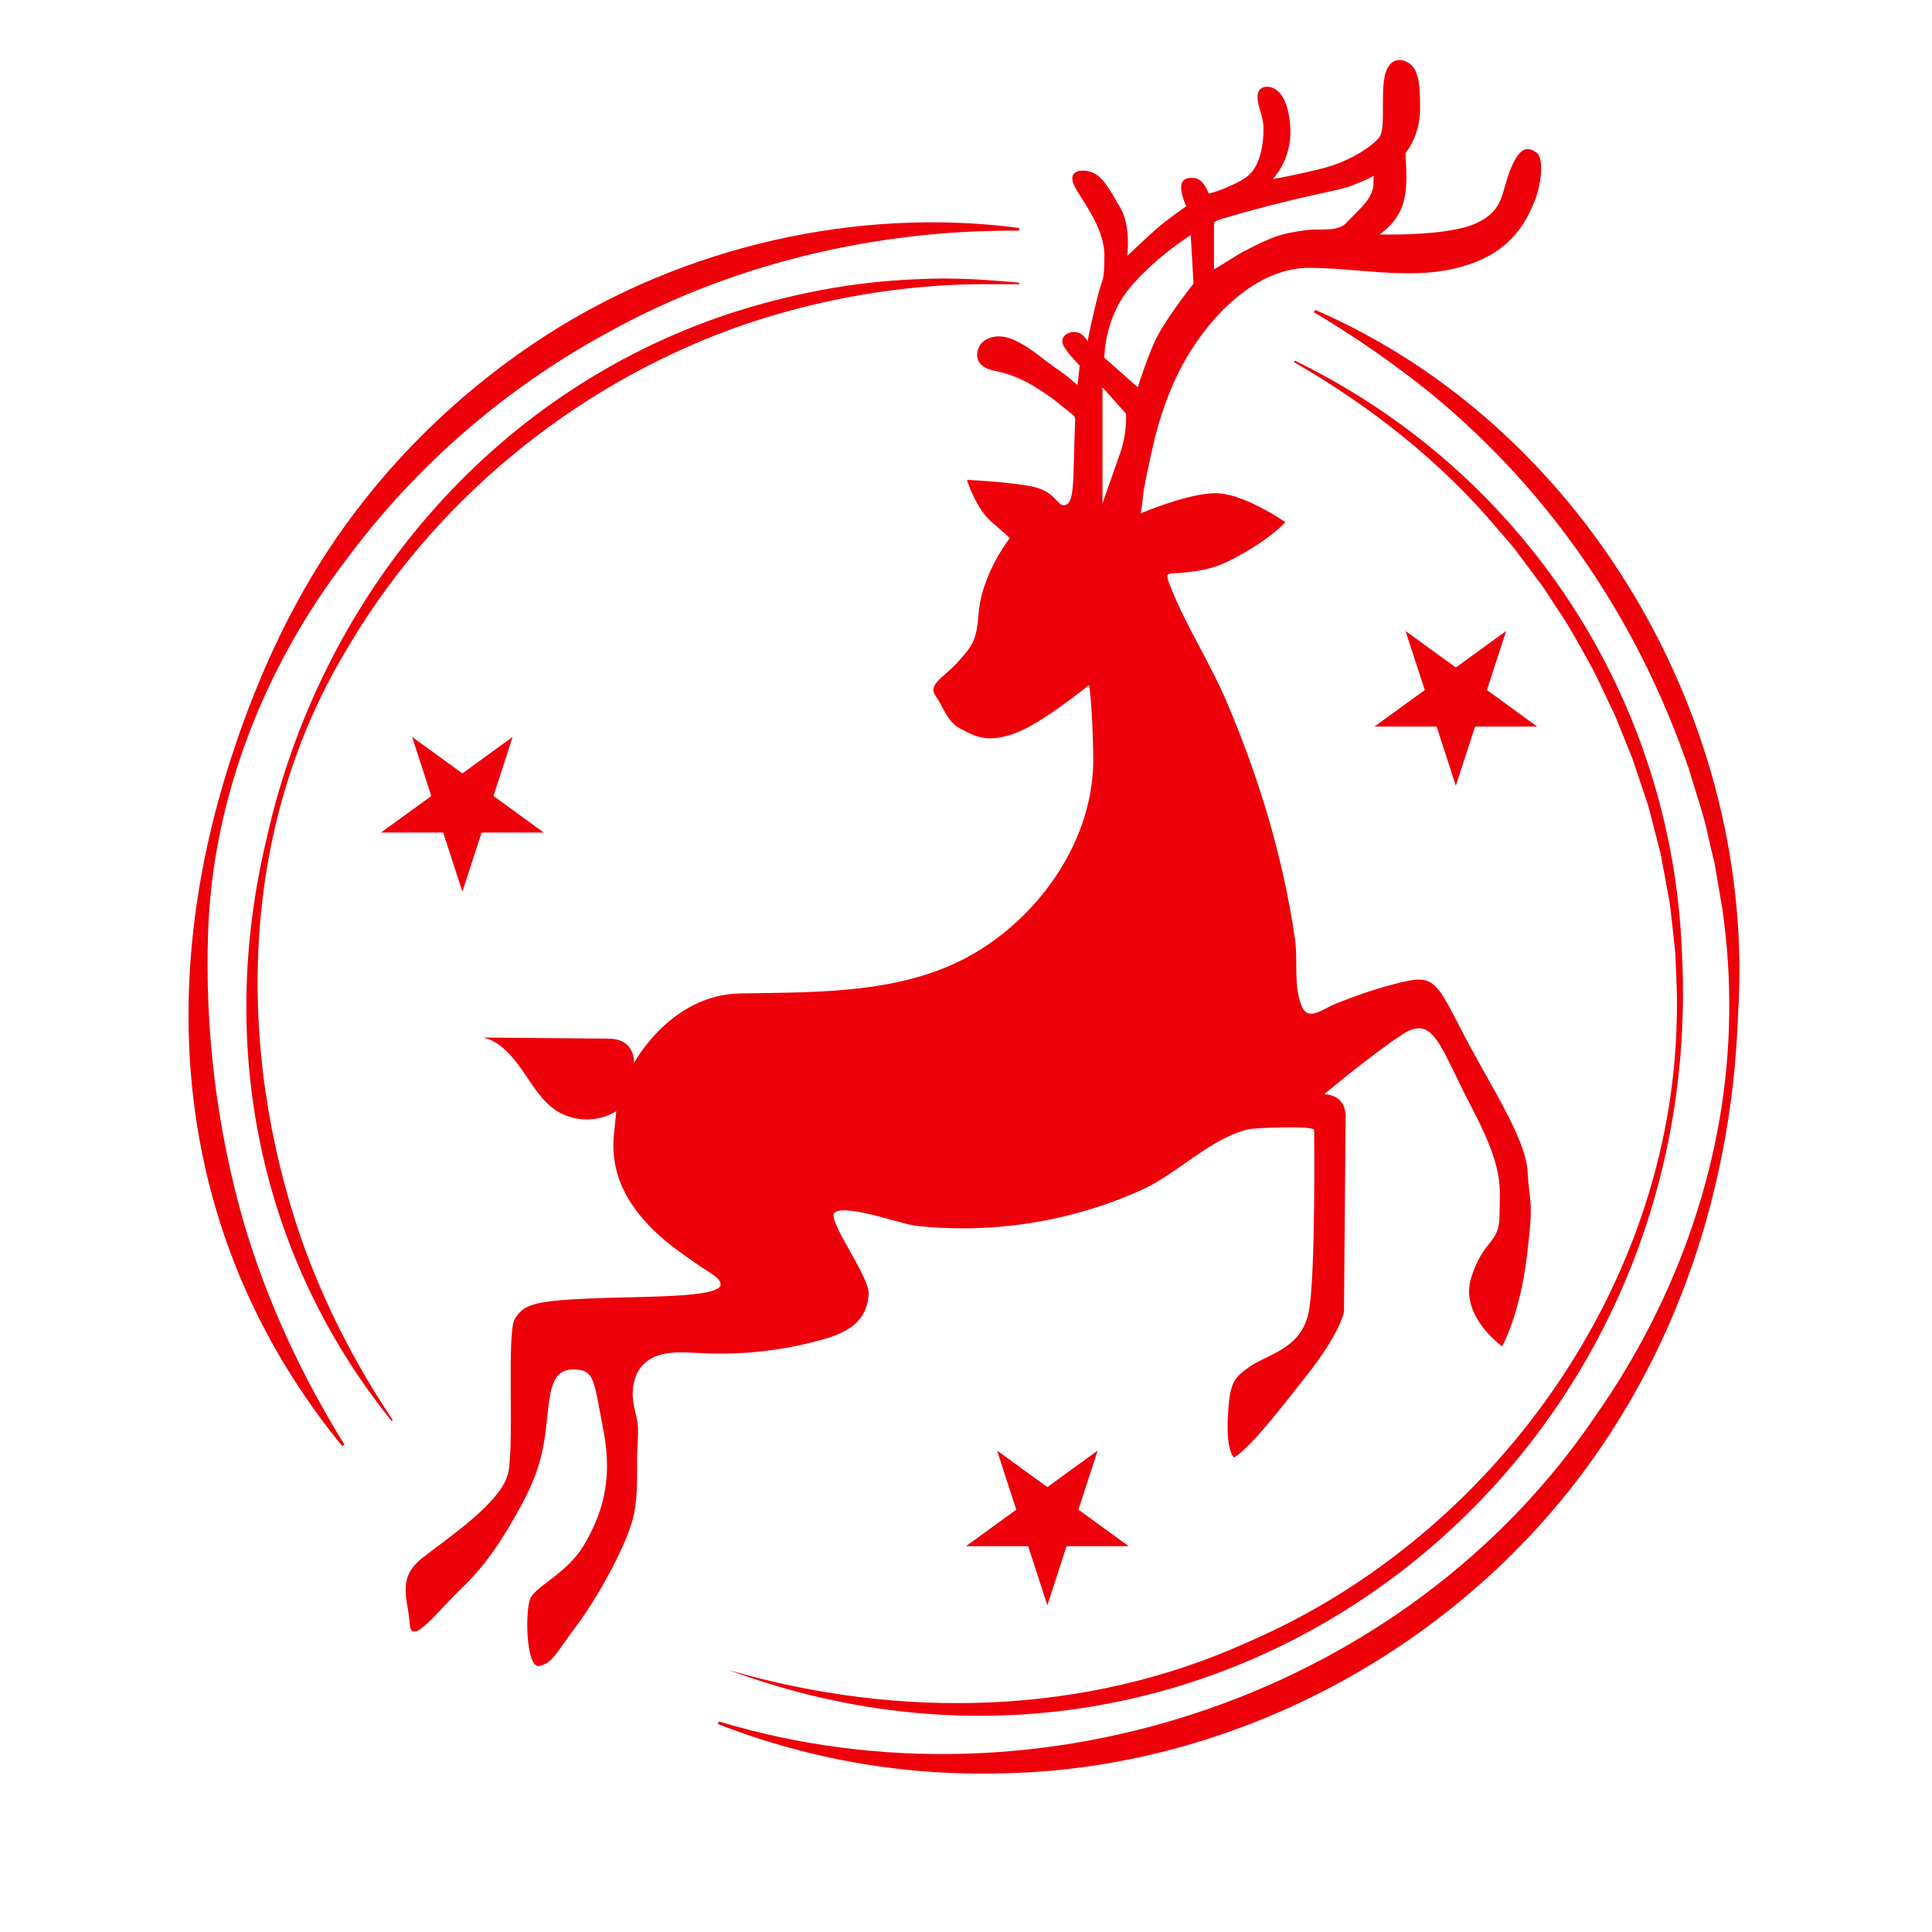
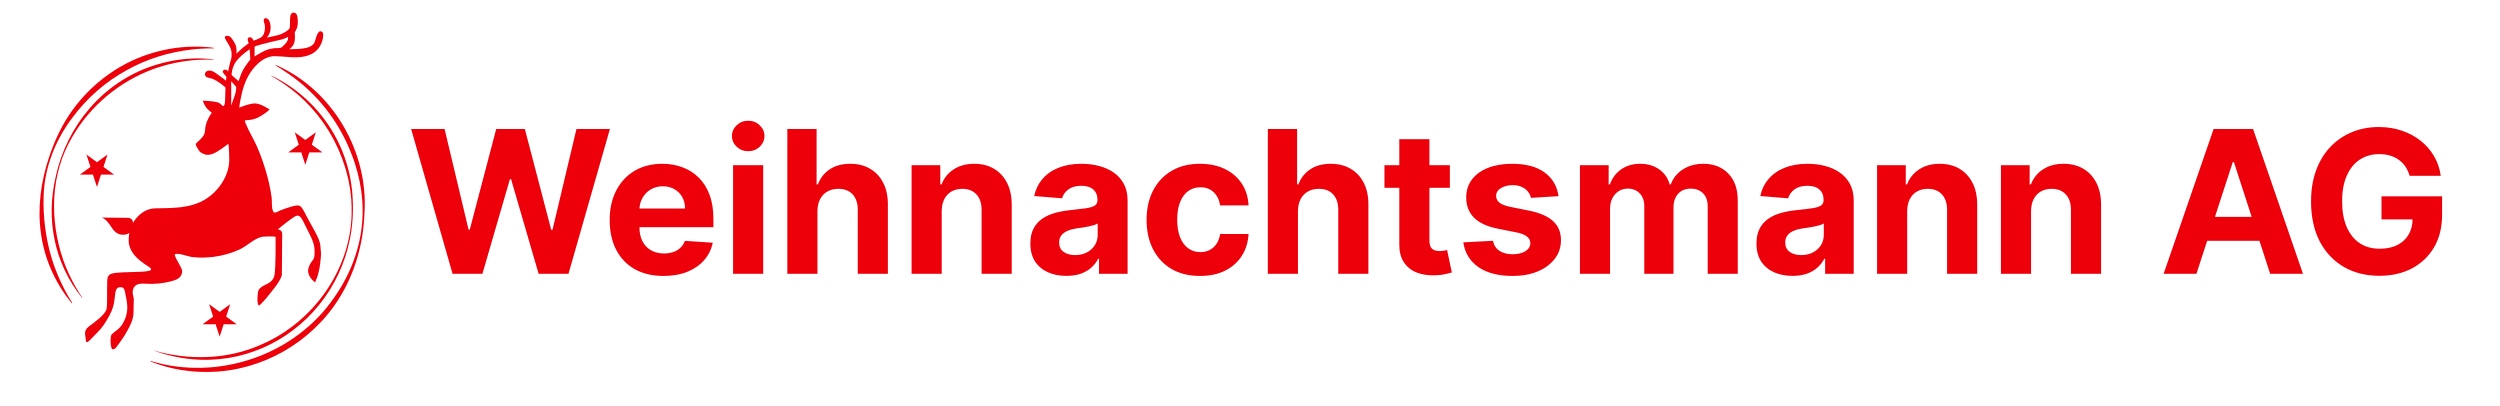
- <svg xmlns="http://www.w3.org/2000/svg" id="Ebene_2" viewBox="0 0 356.44 356.44">
-   <defs>
-     <style>
-       .cls-1 {
-         fill: #ed000a;
-       }
-     </style>
-   </defs>
-   <polygon class="cls-1" points="268.59 123.15 277.87 116.41 274.33 127.31 283.6 134.05 272.14 134.05 268.59 144.96 265.05 134.05 253.58 134.05 262.86 127.31 259.31 116.41 268.59 123.15" />
-   <polygon class="cls-1" points="193.23 274.36 202.51 267.62 198.96 278.52 208.24 285.26 196.77 285.26 193.23 296.17 189.69 285.26 178.22 285.26 187.5 278.52 183.95 267.62 193.23 274.36" />
-   <polygon class="cls-1" points="85.31 142.69 94.58 135.95 91.04 146.86 100.32 153.6 88.85 153.6 85.31 164.5 81.76 153.6 70.29 153.6 79.57 146.86 76.03 135.95 85.31 142.69" />
-   <path class="cls-1" d="M242.66,57.18c49.69,21.54,81.5,76.1,77.99,130.04-.9,26.73-8.38,53.41-22.82,76.05-24.12,38.21-67.73,63.06-112.93,63.9-13.41.37-26.9-1.24-39.81-4.88-4.29-1.19-8.52-2.59-12.65-4.23l.16-.47c59.27,17.91,127.15-5.05,161.88-56.55,15.08-21.53,24.26-47.45,24.54-73.86.12-6.56-.36-13.23-1.29-19.72-.21-1.05-1.2-7.15-1.39-8.11-.25-1.13-.88-3.66-1.14-4.8-.71-3.8-2.52-8.86-3.59-12.61-9.33-27.24-25.24-50.89-47.52-69.27-6.82-5.52-14.07-10.53-21.68-15.06,0,0,.23-.45.23-.45h0Z" />
-   <path class="cls-1" d="M63.13,266.79c-30.76-37.67-35.1-84.07-19.7-129.32,4.83-14.37,11.42-28.3,20.32-40.6,9.92-13.77,22.55-25.68,36.81-34.89,25.67-16.57,57.51-23.84,87.47-19.93,0,0-.03.5-.03.5-6.67-.03-13.33.31-19.94,1.08-19.63,2.32-38.88,8.23-56.15,17.85-18.76,10.21-35.28,24.56-47.99,41.73-15.12,19.74-24.71,43.95-25.53,68.91-.61,18.08,1.64,36.39,6.68,53.77,4.24,14.28,10.55,27.83,18.47,40.62,0,0-.41.29-.41.29h0Z" />
-   <path class="cls-1" d="M238.84,66.52c42.16,20.46,69.58,62.17,71.46,109.05,5.03,95.24-85.2,166.03-175.81,132.56,31.26,9.07,65.58,8.54,95.9-5.25,45.02-19.45,78.03-65.46,78.96-114.93.15-4.1-.12-8.21-.28-12.3-.25-2.15-.76-7.09-1.03-9.16-.35-1.93-1.31-7.06-1.68-9.05-.54-2.03-1.76-6.93-2.31-8.9-.62-1.9-2.28-6.76-2.92-8.71-.8-1.87-2.65-6.67-3.47-8.5-1.32-2.63-2.64-5.66-4-8.25-1.73-3.06-4.19-7.68-6.2-10.54-.96-1.37-2.35-3.76-3.4-5.08,0,0-3.66-4.9-3.66-4.9l-.91-1.23c-.9-1.12-2.12-2.45-2.98-3.49-10.5-12.55-23.54-22.82-37.79-31.04,0,0,.14-.27.14-.27h0Z" />
-   <path class="cls-1" d="M72.22,262.14c-24.54-30.54-32.13-69.27-23.09-107.16,9.93-44.78,41.29-82.41,85.22-97.05,11.23-3.67,23.01-5.99,34.84-6.41,6.3-.37,12.6.06,18.84.63,0,0-.02.3-.02.3-4.39-.04-9.68-.08-14.06.21-13.16.81-26.26,3.48-38.67,7.94-29.89,10.88-55.75,32.28-71.7,59.86-19.4,32.61-20.15,72.93-7.95,108.23,4.15,11.71,9.82,22.88,16.82,33.27l-.24.18h0Z" />
-   <path class="cls-1" d="M193.1,72.65c-2.54-1.96-5.51-3.35-8.64-4.02-.05-.01-.11-.02-.16-.03,1.58.43,3.83,1.05,6.41,2.63,1.26.77,2.33,1.48,3.22,2.11-.27-.24-.55-.47-.83-.69Z" />
-   <path class="cls-1" d="M212.62,82.69c1.24-5.54,3.1-10.98,5.87-15.96,4.58-8.18,13.14-17.41,23.25-17.32,8.44.07,17.9,2.08,26.21.23s12.83-6.07,15.37-13.05c1.06-2.91,1.59-7.57.07-8.51-1.2-.74-2.73-1.58-4.62,2.92-1.89,4.51-1.11,7.7-6.39,10.18-5.29,2.47-17.96,2.07-17.96,2.07.24,0,.51-.31.68-.45,1.4-1.08,2.57-2.45,3.32-4.06.71-1.55.96-3.32,1.03-5.01.08-1.83-.07-3.66-.15-5.49,0,0,2.65-2.97,2.7-8.15.04-5.19-.49-7.33-1.97-8.38-1.47-1.05-3.77-1.14-4.54,2.26-.77,3.4.14,9.56-.91,11.19-1.05,1.62-5.38,4.55-10.36,5.84-4.98,1.29-9.5,2.06-9.51,2.06.24-.04.64-.69.77-.86.62-.8,1.13-1.68,1.53-2.61,1.06-2.45,1.3-5.24.86-7.85-.26-1.57-.7-3.45-1.82-4.64-1.54-1.64-3.85-1.41-4.02.44-.16,1.8.9,3.56,1.03,5.36.15,2.1-.13,4.56-.84,6.55-.6,1.7-1.75,3.1-3.37,3.93-3.94,2.04-5.87,2.32-5.87,2.32,0,0-.87-2.6-2.5-2.84-1.63-.23-2.82.35-2.54,2.21.28,1.85.94,2.97.94,2.97,0,0-3.44,2.36-5.53,4.19-2.09,1.84-5.38,4.98-5.38,4.98,0,0,.72-5.4-1.25-8.83s-3.29-5.81-5.21-6.57c-1.92-.76-4.52-.34-3.43,2.19,1.09,2.53,5.72,7.76,5.67,13.17-.05,5.42-.25,3.41-1.49,8.52-1.23,5.1-1.62,7.32-1.62,7.32,0,0-.65-1.49-2.06-1.72-1.4-.24-2.9.71-2.54,2.05.36,1.34,3.16,4.11,3.16,4.11l-.41,3.63c0-.07-.4-.37-.45-.41-.42-.38-.85-.75-1.29-1.11-.82-.67-1.71-1.25-2.57-1.86-1.81-1.28-3.47-2.72-5.36-3.89-1.19-.73-2.45-1.41-3.83-1.66s-2.91,0-3.95.93c-1.05.94-1.44,2.64-.65,3.8.77,1.14,2.26,1.42,3.61,1.71.05,0,.11.02.16.03,4.16.83,7.74,3.32,10.99,5.91.77.61,1.54,1.23,2.3,1.85.2.16.4.32.51.55.17.35.09.74.07,1.11-.02.39-.01.79-.03,1.18-.03.9-.06,1.79-.09,2.69-.06,1.77-.11,3.54-.15,5.31-.11,4.38-.57,5.93-1.76,5.99-1.19.07-1.61-2.24-5.01-3.23-3.4-.99-12.89-1.45-12.89-1.45,0,0,1.58,5.21,4.53,7.75,2.94,2.55,3.38,3,3.38,3,0,0-2.55,3.16-4.29,7.74-1.75,4.59-1.32,6.3-1.79,8.96-.46,2.66-1.44,3.92-3.83,6.49-2.4,2.57-5.3,3.88-3.76,5.97,1.53,2.09,1.96,4.69,4.76,6.12,2.81,1.44,4.87,2.49,9.78.76,4.91-1.74,13.71-8.92,13.72-8.93.56,2.65.85,12.15.79,14.59-.34,14.02-9.4,27.19-21.13,34.41-13.06,8.05-29.19,7.63-43.99,7.89-12.94.23-19.61,12.86-19.61,12.86,0,0,.4-4.48-4.7-4.52-5.1-.05-20.69-.18-20.69-.18l-2.44-.03c3.12.66,5.48,3.54,7.31,6.16,1.82,2.62,3.47,5.5,6.12,7.28,3.26,2.18,7.82,2.25,11.14.15-.14,1.46-.29,2.92-.44,4.38-.8,8.08,3.43,14.47,9.48,19.52,2.22,1.86,4.62,3.46,7,5.1.84.58,3.11,1.7,3.22,2.9.25,2.62-14.5,2.22-24.71,2.68-10.21.46-11.73,1.28-13.27,3.75-1.54,2.47-.07,23.03-1.22,28.4-1.15,5.37-11,11.9-15.86,15.72s-2.55,7.7-2.31,12.12c.23,4.41,5.12-2.3,9.57-6.54,4.45-4.24,7.67-9.17,10.89-15.08,3.23-5.9,4.23-9.89,4.83-15.68.6-5.78.91-9.64,4.91-9.61,4,.04,3.71,1.83,5.56,11.36,1.84,9.53-.56,15.86-3.64,21.07-3.08,5.22-8.89,7.51-9.88,9.85-.98,2.33-.8,12.95,1.69,12.42,2.48-.53,3.19-2.59,6.82-7.38,3.63-4.8,9.23-14.68,10.52-20.19.81-3.44.67-7.19.68-10.7.01-1.83.22-3.76.17-5.56-.06-2.04-.93-3.97-.98-6.03-.06-2.09.5-4.29,1.97-5.78,2.54-2.59,6.7-2.29,10.32-2.09,6.91.39,13.88-.27,20.6-1.93,5.02-1.25,10.36-2.79,10.64-9.04.14-3.2-7.85-13.79-6.28-14.95,2.18-1.63,12.23,2.13,15,2.44,6.17.68,12.43.62,18.59-.15,7.93-.99,15.72-3.16,23.01-6.45,6.66-3,12.73-9.56,19.77-11.21,1.12-.26,12.09-.73,12.1.15,0,.04.31,26.62-.99,33.5-1.3,6.89-7.79,7.94-10.84,10.11-3.06,2.18-3.75,2.87-4.09,9.35-.33,6.48,1.18,7.46,1.18,7.46,3.19-2.18,7.38-7.52,13.51-15.33,6.14-7.81,6.73-11.53,6.73-11.53,0,0,.27-31.72.31-35.99.04-4.28-3.96-4.18-3.96-4.18,0,0,8.61-7.23,14.44-11.04,5.83-3.81,6.88,2.27,12.85,13.63,5.96,11.36,5.11,14.39,5.06,19.77-.04,5.37-2.93,4.25-5.2,11.4-2.27,7.15,5.68,12.74,5.68,12.74,0,0,3.22-5.63,4.56-16.51,1.34-10.89.5-9.38.14-15.73-.36-6.34-7.31-16.47-12.32-26.31-5.02-9.84-5.29-10.12-12.9-8.11-3.45.91-6.82,2.12-10.13,3.44-2.49,1-5.06,3.27-6.25.62-1.67-3.71-.73-8.49-1.3-12.45-2.18-15.13-6.66-29.87-12.64-43.91-3.02-7.09-7.35-13.73-10.2-20.82-1.32-3.26-.91-2.68,1.94-2.93,3.08-.27,5.77-.72,8.6-2.13,7.45-3.7,10.51-7.2,10.51-7.2,0,0-7.24-5.04-12.34-5.33-5.09-.29-14.44,3.74-14.49,3.76.35-.15.6-3.79.67-4.18.49-2.63,1.05-5.29,1.64-7.91ZM223.97,41.2c0-.49,1.67-.88,2.03-.99,1.27-.37,2.54-.74,3.82-1.1,2.55-.71,5.12-1.37,7.7-2,2.32-.57,4.66-1.06,6.98-1.6,1.67-.39,3.45-.69,5.05-1.33.79-.3,1.57-.63,2.35-.98.56-.25,1.12-.52,1.67-.81-.28.14-.14,1.58-.18,1.89-.14.88-.47,1.69-.96,2.43-.57.86-1.3,1.61-2.03,2.35-.72.73-1.44,1.47-2.16,2.2-1.48,1.51-5.05.92-6.96,1.16-5.12.64-6.78,1.37-11.51,3.81-2.01,1.04-3.82,2.37-5.8,3.45v-8.48ZM206.66,83.61c-1.36,3.84-3.26,9.27-3.26,9.27v-21.43l4.34,4.88s.27,3.43-1.08,7.28ZM209.91,71.45l-6.16-5.44s-.08-7.18,4.67-12.88c4.75-5.69,11.26-9.76,11.26-9.76l.52,8.95s-4.4,5.52-6.6,9.56c-1.6,2.95-3.69,9.57-3.69,9.57Z" />
+ <svg xmlns="http://www.w3.org/2000/svg" width="1123" height="182" viewBox="0 0 1123 182" fill="none">
+   <path d="M137.143 62.881L141.882 59.44L140.074 65.005L144.808 68.447H138.956L137.143 74.017L135.336 68.447H129.479L134.218 65.005L132.405 59.44L137.143 62.881Z" fill="#ED000A" />
+   <path d="M98.664 140.09L103.403 136.648L101.59 142.214L106.328 145.655H100.472L98.664 151.226L96.857 145.655H91L95.738 142.214L93.926 136.648L98.664 140.09Z" fill="#ED000A" />
+   <path d="M43.56 72.858L48.293 69.417L46.485 74.987L51.224 78.429H45.367L43.56 83.995L41.747 78.429H35.89L40.629 74.987L38.821 69.417L43.56 72.858Z" fill="#ED000A" />
+   <path d="M123.903 29.196C149.275 40.195 165.518 68.053 163.725 95.596C163.266 109.244 159.447 122.867 152.073 134.427C139.758 153.937 117.49 166.626 94.411 167.055C87.564 167.244 80.676 166.421 74.084 164.563C71.893 163.955 69.733 163.24 67.624 162.403L67.706 162.163C97.97 171.308 132.63 159.584 150.363 133.288C158.063 122.295 162.75 109.06 162.893 95.575C162.954 92.225 162.709 88.82 162.235 85.506C162.127 84.97 161.622 81.855 161.525 81.365C161.397 80.788 161.075 79.496 160.943 78.914C160.58 76.974 159.656 74.39 159.11 72.475C154.346 58.566 146.222 46.491 134.846 37.106C131.363 34.287 127.661 31.729 123.776 29.416L123.893 29.186L123.903 29.196Z" fill="#ED000A" />
+   <path d="M32.234 136.224C16.528 116.99 14.312 93.298 22.175 70.193C24.642 62.855 28.007 55.743 32.551 49.462C37.616 42.431 44.065 36.35 51.346 31.647C64.454 23.187 80.711 19.474 96.009 21.471L95.994 21.726C92.588 21.711 89.187 21.884 85.812 22.278C75.789 23.462 65.96 26.48 57.142 31.392C47.563 36.605 39.127 43.932 32.638 52.7C24.917 62.779 20.021 75.141 19.602 87.885C19.291 97.117 20.439 106.466 23.013 115.341C25.178 122.632 28.4 129.551 32.444 136.081L32.234 136.229V136.224Z" fill="#ED000A" />
+   <path d="M121.953 33.965C143.48 44.412 157.481 65.71 158.441 89.647C161.009 138.277 114.937 174.423 68.671 157.333C84.633 161.964 102.157 161.693 117.638 154.652C140.626 144.721 157.481 121.228 157.956 95.968C158.032 93.875 157.895 91.776 157.813 89.688C157.685 88.59 157.425 86.068 157.287 85.011C157.108 84.025 156.618 81.406 156.429 80.39C156.153 79.353 155.53 76.851 155.25 75.845C154.933 74.875 154.085 72.394 153.759 71.398C153.35 70.443 152.406 67.992 151.987 67.058C151.313 65.715 150.639 64.168 149.944 62.845C149.061 61.283 147.805 58.924 146.779 57.464C146.288 56.764 145.579 55.544 145.043 54.87L143.174 52.368L142.709 51.74C142.25 51.168 141.627 50.489 141.188 49.958C135.826 43.55 129.168 38.306 121.892 34.108L121.963 33.971L121.953 33.965Z" fill="#ED000A" />
+   <path d="M36.876 133.85C24.346 118.256 20.47 98.48 25.086 79.133C30.156 56.269 46.169 37.055 68.6 29.579C74.334 27.705 80.349 26.521 86.389 26.306C89.606 26.117 92.823 26.337 96.009 26.628L95.999 26.781C93.757 26.761 91.056 26.74 88.82 26.889C82.1 27.302 75.411 28.665 69.075 30.943C53.813 36.498 40.608 47.425 32.464 61.508C22.559 78.158 22.176 98.746 28.405 116.77C30.524 122.749 33.419 128.453 36.993 133.758L36.871 133.85H36.876Z" fill="#ED000A" />
+   <path d="M98.598 37.096C97.301 36.095 95.784 35.385 94.186 35.043C94.161 35.038 94.13 35.033 94.105 35.028C94.911 35.247 96.06 35.564 97.377 36.37C98.021 36.764 98.567 37.126 99.022 37.448C98.884 37.325 98.741 37.208 98.598 37.096Z" fill="#ED000A" />
+   <path d="M108.565 42.222C109.198 39.393 110.148 36.615 111.562 34.073C113.9 29.896 118.271 25.183 123.433 25.229C127.743 25.265 132.573 26.291 136.816 25.346C141.06 24.402 143.368 22.247 144.664 18.683C145.206 17.197 145.476 14.818 144.7 14.338C144.087 13.96 143.306 13.531 142.341 15.829C141.376 18.132 141.774 19.76 139.078 21.027C136.377 22.288 129.908 22.084 129.908 22.084C130.03 22.084 130.168 21.925 130.255 21.854C130.97 21.302 131.567 20.603 131.95 19.781C132.313 18.989 132.441 18.086 132.476 17.223C132.517 16.288 132.441 15.354 132.4 14.419C132.4 14.419 133.753 12.903 133.778 10.258C133.799 7.608 133.528 6.515 132.772 5.979C132.022 5.443 130.847 5.397 130.454 7.133C130.061 8.869 130.526 12.014 129.99 12.847C129.454 13.674 127.243 15.17 124.7 15.829C122.157 16.487 119.849 16.881 119.844 16.881C119.966 16.86 120.171 16.528 120.237 16.442C120.554 16.033 120.814 15.584 121.018 15.109C121.56 13.858 121.682 12.433 121.457 11.101C121.325 10.299 121.1 9.339 120.528 8.731C119.742 7.894 118.562 8.011 118.476 8.956C118.394 9.875 118.935 10.774 119.001 11.693C119.078 12.765 118.935 14.021 118.573 15.037C118.266 15.905 117.679 16.62 116.852 17.044C114.84 18.086 113.855 18.229 113.855 18.229C113.855 18.229 113.41 16.901 112.578 16.779C111.746 16.661 111.138 16.957 111.281 17.907C111.424 18.852 111.761 19.423 111.761 19.423C111.761 19.423 110.005 20.628 108.937 21.563C107.87 22.502 106.19 24.106 106.19 24.106C106.19 24.106 106.558 21.348 105.552 19.597C104.546 17.846 103.872 16.63 102.892 16.242C101.911 15.854 100.584 16.069 101.14 17.361C101.697 18.652 104.061 21.323 104.036 24.085C104.01 26.853 103.908 25.826 103.275 28.436C102.647 31.04 102.448 32.173 102.448 32.173C102.448 32.173 102.116 31.412 101.396 31.295C100.681 31.172 99.915 31.657 100.099 32.342C100.283 33.026 101.712 34.44 101.712 34.44L101.503 36.294C101.503 36.258 101.299 36.105 101.273 36.084C101.059 35.89 100.839 35.702 100.615 35.518C100.196 35.176 99.741 34.879 99.302 34.568C98.378 33.914 97.531 33.179 96.566 32.582C95.958 32.209 95.314 31.862 94.61 31.734C93.905 31.606 93.124 31.734 92.593 32.209C92.057 32.689 91.858 33.557 92.261 34.149C92.654 34.731 93.415 34.874 94.104 35.022C94.13 35.022 94.16 35.033 94.186 35.038C96.31 35.462 98.138 36.733 99.798 38.055C100.191 38.367 100.584 38.683 100.972 39C101.074 39.082 101.176 39.163 101.232 39.281C101.319 39.459 101.278 39.659 101.268 39.848C101.258 40.047 101.263 40.251 101.253 40.45C101.237 40.91 101.222 41.364 101.207 41.824C101.176 42.727 101.151 43.631 101.13 44.535C101.074 46.771 100.839 47.563 100.232 47.593C99.624 47.629 99.409 46.45 97.674 45.944C95.937 45.439 91.092 45.204 91.092 45.204C91.092 45.204 91.898 47.864 93.405 49.161C94.906 50.463 95.131 50.693 95.131 50.693C95.131 50.693 93.829 52.306 92.94 54.645C92.047 56.989 92.266 57.862 92.026 59.22C91.791 60.578 91.291 61.221 90.071 62.534C88.845 63.846 87.364 64.515 88.151 65.582C88.932 66.649 89.151 67.977 90.581 68.707C92.016 69.442 93.068 69.978 95.575 69.095C98.082 68.207 102.575 64.54 102.58 64.535C102.866 65.888 103.014 70.739 102.984 71.985C102.81 79.144 98.184 85.868 92.195 89.555C85.526 93.665 77.29 93.451 69.733 93.584C63.126 93.701 59.72 100.15 59.72 100.15C59.72 100.15 59.925 97.862 57.32 97.842C54.716 97.817 46.756 97.75 46.756 97.75L45.51 97.735C47.103 98.072 48.308 99.542 49.243 100.88C50.172 102.218 51.014 103.689 52.367 104.597C54.032 105.711 56.36 105.746 58.056 104.674C57.984 105.42 57.908 106.165 57.831 106.91C57.422 111.036 59.582 114.299 62.672 116.877C63.805 117.827 65.031 118.644 66.246 119.482C66.675 119.778 67.834 120.35 67.89 120.962C68.018 122.3 60.486 122.096 55.273 122.331C50.06 122.566 49.283 122.984 48.497 124.246C47.711 125.507 48.461 136.005 47.874 138.747C47.287 141.489 42.258 144.823 39.776 146.773C37.294 148.724 38.474 150.705 38.596 152.962C38.714 155.214 41.211 151.788 43.483 149.623C45.755 147.458 47.399 144.94 49.044 141.923C50.693 138.91 51.203 136.873 51.51 133.916C51.816 130.965 51.974 128.994 54.017 129.009C56.059 129.03 55.911 129.944 56.856 134.81C57.795 139.676 56.57 142.908 54.997 145.568C53.425 148.234 50.458 149.403 49.952 150.598C49.452 151.788 49.544 157.21 50.815 156.94C52.082 156.669 52.444 155.617 54.298 153.171C56.151 150.72 59.011 145.676 59.669 142.862C60.083 141.106 60.011 139.191 60.016 137.399C60.022 136.464 60.129 135.479 60.103 134.56C60.072 133.518 59.628 132.533 59.603 131.481C59.572 130.414 59.858 129.29 60.609 128.529C61.906 127.207 64.03 127.36 65.878 127.462C69.406 127.661 72.965 127.324 76.397 126.477C78.96 125.839 81.686 125.052 81.829 121.861C81.901 120.227 77.821 114.82 78.623 114.227C79.736 113.395 84.868 115.315 86.282 115.473C89.432 115.821 92.629 115.79 95.774 115.397C99.823 114.891 103.801 113.783 107.523 112.103C110.924 110.572 114.023 107.222 117.618 106.379C118.19 106.247 123.791 106.007 123.796 106.456C123.796 106.476 123.954 120.048 123.291 123.561C122.627 127.079 119.313 127.616 117.756 128.724C116.193 129.837 115.841 130.189 115.667 133.498C115.499 136.806 116.27 137.307 116.27 137.307C117.899 136.194 120.038 133.467 123.168 129.479C126.303 125.491 126.604 123.592 126.604 123.592C126.604 123.592 126.742 107.396 126.763 105.215C126.783 103.03 124.741 103.081 124.741 103.081C124.741 103.081 129.137 99.389 132.114 97.444C135.091 95.498 135.627 98.603 138.675 104.403C141.718 110.204 141.284 111.751 141.259 114.498C141.238 117.24 139.763 116.668 138.604 120.319C137.444 123.97 141.504 126.824 141.504 126.824C141.504 126.824 143.148 123.949 143.832 118.394C144.516 112.833 144.087 113.604 143.904 110.362C143.72 107.125 140.171 101.952 137.613 96.928C135.05 91.904 134.912 91.761 131.026 92.787C129.265 93.252 127.544 93.87 125.854 94.544C124.582 95.054 123.27 96.213 122.662 94.86C121.81 92.966 122.29 90.525 121.999 88.503C120.886 80.778 118.598 73.251 115.545 66.082C114.003 62.462 111.792 59.072 110.336 55.452C109.662 53.787 109.872 54.083 111.327 53.956C112.9 53.818 114.273 53.588 115.718 52.868C119.522 50.979 121.085 49.192 121.085 49.192C121.085 49.192 117.388 46.618 114.784 46.47C112.185 46.322 107.411 48.38 107.385 48.39C107.564 48.313 107.692 46.455 107.727 46.256C107.977 44.913 108.263 43.555 108.565 42.217V42.222ZM114.36 21.037C114.36 20.787 115.213 20.588 115.397 20.531C116.045 20.343 116.694 20.154 117.347 19.97C118.649 19.607 119.961 19.27 121.279 18.948C122.463 18.657 123.658 18.407 124.843 18.132C125.695 17.932 126.604 17.779 127.421 17.453C127.825 17.299 128.223 17.131 128.621 16.952C128.907 16.824 129.193 16.687 129.474 16.538C129.331 16.61 129.402 17.345 129.382 17.503C129.311 17.953 129.142 18.366 128.892 18.744C128.601 19.183 128.228 19.566 127.855 19.944C127.488 20.317 127.12 20.695 126.752 21.068C125.997 21.839 124.174 21.537 123.199 21.66C120.584 21.987 119.737 22.359 117.322 23.605C116.295 24.136 115.371 24.815 114.36 25.367V21.037ZM105.521 42.692C104.827 44.652 103.857 47.425 103.857 47.425V36.483L106.073 38.974C106.073 38.974 106.211 40.726 105.521 42.692ZM107.181 36.483L104.036 33.705C104.036 33.705 103.995 30.039 106.42 27.128C108.846 24.223 112.17 22.145 112.17 22.145L112.435 26.715C112.435 26.715 110.188 29.533 109.065 31.596C108.248 33.102 107.181 36.483 107.181 36.483Z" fill="#ED000A" />
+   <path d="M203.297 123L184.683 57.948H199.708L210.476 103.148H211.016L222.895 57.948H235.76L247.608 103.243H248.179L258.947 57.948H273.972L255.358 123H241.954L229.566 80.468H229.058L216.701 123H203.297ZM298.073 123.953C293.054 123.953 288.734 122.936 285.113 120.904C281.513 118.85 278.739 115.948 276.791 112.2C274.843 108.431 273.869 103.973 273.869 98.828C273.869 93.809 274.843 89.404 276.791 85.614C278.739 81.823 281.481 78.869 285.018 76.752C288.575 74.634 292.747 73.575 297.533 73.575C300.751 73.575 303.748 74.094 306.522 75.132C309.317 76.148 311.752 77.683 313.828 79.738C315.924 81.792 317.554 84.375 318.719 87.488C319.884 90.58 320.466 94.201 320.466 98.351V102.068H279.268V93.682H307.729C307.729 91.734 307.305 90.008 306.458 88.504C305.611 87.001 304.436 85.826 302.932 84.979C301.45 84.11 299.724 83.676 297.755 83.676C295.701 83.676 293.88 84.153 292.292 85.106C290.725 86.037 289.496 87.297 288.607 88.886C287.718 90.453 287.262 92.2 287.241 94.127V102.099C287.241 104.513 287.686 106.599 288.575 108.357C289.486 110.114 290.767 111.47 292.419 112.423C294.07 113.376 296.029 113.852 298.295 113.852C299.798 113.852 301.175 113.64 302.424 113.217C303.674 112.793 304.743 112.158 305.632 111.311C306.522 110.464 307.199 109.426 307.665 108.198L320.18 109.024C319.545 112.031 318.243 114.657 316.273 116.901C314.325 119.125 311.805 120.861 308.714 122.111C305.643 123.339 302.096 123.953 298.073 123.953ZM329.297 123V74.211H342.828V123H329.297ZM336.094 67.921C334.082 67.921 332.356 67.254 330.916 65.92C329.498 64.565 328.788 62.945 328.788 61.06C328.788 59.197 329.498 57.598 330.916 56.264C332.356 54.909 334.082 54.231 336.094 54.231C338.106 54.231 339.821 54.909 341.24 56.264C342.68 57.598 343.4 59.197 343.4 61.06C343.4 62.945 342.68 64.565 341.24 65.92C339.821 67.254 338.106 67.921 336.094 67.921ZM367.199 94.794V123H353.667V57.948H366.818V82.819H367.389C368.491 79.939 370.269 77.683 372.726 76.053C375.182 74.401 378.263 73.575 381.969 73.575C385.357 73.575 388.311 74.317 390.831 75.799C393.372 77.26 395.342 79.367 396.739 82.12C398.158 84.852 398.857 88.123 398.836 91.935V123H385.304V94.349C385.325 91.342 384.563 89.002 383.017 87.329C381.493 85.656 379.354 84.82 376.601 84.82C374.759 84.82 373.128 85.212 371.709 85.995C370.312 86.779 369.21 87.922 368.406 89.426C367.622 90.908 367.22 92.697 367.199 94.794ZM423.016 94.794V123H409.484V74.211H422.381V82.819H422.952C424.032 79.981 425.843 77.737 428.384 76.085C430.925 74.412 434.006 73.575 437.627 73.575C441.015 73.575 443.969 74.317 446.489 75.799C449.009 77.281 450.968 79.399 452.366 82.152C453.763 84.883 454.462 88.144 454.462 91.935V123H440.931V94.349C440.952 91.363 440.19 89.034 438.644 87.361C437.098 85.667 434.97 84.82 432.259 84.82C430.438 84.82 428.829 85.212 427.431 85.995C426.055 86.779 424.975 87.922 424.191 89.426C423.429 90.908 423.037 92.697 423.016 94.794ZM479.039 123.921C475.927 123.921 473.153 123.381 470.717 122.301C468.282 121.2 466.355 119.58 464.936 117.441C463.539 115.281 462.84 112.592 462.84 109.373C462.84 106.663 463.337 104.386 464.333 102.544C465.328 100.702 466.683 99.219 468.399 98.097C470.114 96.975 472.062 96.128 474.243 95.556C476.445 94.984 478.754 94.582 481.168 94.349C484.005 94.052 486.292 93.777 488.029 93.523C489.765 93.248 491.025 92.846 491.809 92.316C492.592 91.787 492.984 91.003 492.984 89.966V89.775C492.984 87.763 492.349 86.207 491.078 85.106C489.829 84.004 488.05 83.454 485.742 83.454C483.306 83.454 481.369 83.994 479.929 85.074C478.489 86.133 477.536 87.467 477.07 89.076L464.555 88.06C465.19 85.095 466.44 82.533 468.303 80.373C470.167 78.192 472.57 76.519 475.514 75.354C478.478 74.168 481.909 73.575 485.805 73.575C488.516 73.575 491.11 73.893 493.587 74.528C496.086 75.164 498.299 76.148 500.226 77.482C502.174 78.816 503.709 80.532 504.832 82.628C505.954 84.703 506.515 87.192 506.515 90.093V123H493.683V116.234H493.301C492.518 117.759 491.47 119.104 490.157 120.268C488.844 121.412 487.266 122.312 485.424 122.968C483.582 123.604 481.453 123.921 479.039 123.921ZM482.915 114.583C484.905 114.583 486.663 114.191 488.187 113.407C489.712 112.603 490.909 111.523 491.777 110.167C492.645 108.812 493.079 107.277 493.079 105.562V100.384C492.656 100.659 492.073 100.914 491.332 101.146C490.612 101.358 489.797 101.559 488.886 101.75C487.976 101.919 487.065 102.078 486.155 102.226C485.244 102.353 484.418 102.47 483.677 102.576C482.089 102.809 480.702 103.179 479.516 103.688C478.33 104.196 477.409 104.884 476.752 105.752C476.096 106.599 475.768 107.658 475.768 108.929C475.768 110.771 476.435 112.179 477.769 113.153C479.124 114.106 480.839 114.583 482.915 114.583ZM539.057 123.953C534.06 123.953 529.761 122.894 526.161 120.777C522.582 118.638 519.83 115.673 517.903 111.883C515.997 108.092 515.044 103.73 515.044 98.796C515.044 93.798 516.007 89.415 517.934 85.646C519.882 81.855 522.646 78.901 526.225 76.784C529.803 74.645 534.06 73.575 538.994 73.575C543.25 73.575 546.977 74.348 550.175 75.894C553.372 77.44 555.903 79.611 557.766 82.406C559.63 85.201 560.657 88.483 560.847 92.253H548.078C547.718 89.817 546.765 87.859 545.219 86.376C543.695 84.873 541.694 84.121 539.216 84.121C537.12 84.121 535.288 84.693 533.721 85.836C532.175 86.959 530.968 88.6 530.1 90.76C529.232 92.92 528.798 95.535 528.798 98.605C528.798 101.718 529.221 104.365 530.068 106.546C530.936 108.727 532.154 110.39 533.721 111.533C535.288 112.677 537.12 113.248 539.216 113.248C540.762 113.248 542.149 112.931 543.377 112.296C544.627 111.66 545.654 110.739 546.458 109.532C547.284 108.304 547.824 106.832 548.078 105.117H560.847C560.636 108.844 559.619 112.126 557.798 114.964C555.998 117.78 553.51 119.982 550.333 121.571C547.157 123.159 543.398 123.953 539.057 123.953ZM583.042 94.794V123H569.511V57.948H582.661V82.819H583.233C584.334 79.939 586.113 77.683 588.569 76.053C591.026 74.401 594.107 73.575 597.813 73.575C601.201 73.575 604.155 74.317 606.675 75.799C609.216 77.26 611.185 79.367 612.583 82.12C614.002 84.852 614.7 88.123 614.679 91.935V123H601.148V94.349C601.169 91.342 600.407 89.002 598.861 87.329C597.336 85.656 595.197 84.82 592.444 84.82C590.602 84.82 588.972 85.212 587.553 85.995C586.155 86.779 585.054 87.922 584.249 89.426C583.466 90.908 583.064 92.697 583.042 94.794ZM651.279 74.211V84.375H621.898V74.211H651.279ZM628.568 62.522H642.099V108.007C642.099 109.257 642.29 110.231 642.671 110.93C643.052 111.607 643.582 112.084 644.259 112.359C644.958 112.634 645.763 112.772 646.673 112.772C647.309 112.772 647.944 112.719 648.579 112.613C649.214 112.486 649.702 112.391 650.04 112.327L652.169 122.396C651.491 122.608 650.538 122.852 649.31 123.127C648.082 123.424 646.589 123.604 644.831 123.667C641.57 123.794 638.711 123.36 636.255 122.365C633.82 121.369 631.924 119.824 630.569 117.727C629.214 115.631 628.547 112.984 628.568 109.786V62.522ZM700.076 88.123L687.688 88.886C687.477 87.827 687.021 86.874 686.323 86.027C685.624 85.159 684.703 84.47 683.559 83.962C682.437 83.433 681.092 83.168 679.525 83.168C677.429 83.168 675.661 83.613 674.221 84.502C672.781 85.37 672.061 86.535 672.061 87.996C672.061 89.161 672.527 90.146 673.458 90.95C674.39 91.755 675.989 92.401 678.255 92.888L687.085 94.667C691.828 95.641 695.365 97.208 697.694 99.368C700.023 101.528 701.188 104.365 701.188 107.88C701.188 111.078 700.246 113.884 698.361 116.298C696.498 118.712 693.935 120.597 690.674 121.952C687.434 123.286 683.697 123.953 679.462 123.953C673.003 123.953 667.857 122.608 664.024 119.919C660.213 117.208 657.979 113.524 657.322 108.865L670.631 108.166C671.034 110.136 672.008 111.639 673.554 112.677C675.099 113.693 677.079 114.201 679.493 114.201C681.865 114.201 683.771 113.746 685.211 112.836C686.672 111.904 687.413 110.707 687.434 109.246C687.413 108.018 686.894 107.012 685.878 106.229C684.861 105.424 683.294 104.81 681.177 104.386L672.728 102.703C667.963 101.75 664.416 100.098 662.087 97.748C659.779 95.397 658.625 92.401 658.625 88.758C658.625 85.624 659.472 82.925 661.166 80.659C662.881 78.393 665.284 76.646 668.376 75.418C671.489 74.189 675.131 73.575 679.303 73.575C685.465 73.575 690.314 74.878 693.851 77.482C697.408 80.087 699.483 83.634 700.076 88.123ZM709.709 123V74.211H722.605V82.819H723.177C724.193 79.96 725.887 77.705 728.259 76.053C730.631 74.401 733.468 73.575 736.772 73.575C740.117 73.575 742.966 74.412 745.316 76.085C747.667 77.737 749.234 79.981 750.017 82.819H750.525C751.521 80.023 753.321 77.789 755.925 76.117C758.551 74.422 761.653 73.575 765.232 73.575C769.785 73.575 773.48 75.026 776.318 77.927C779.176 80.807 780.606 84.894 780.606 90.188V123H767.106V92.856C767.106 90.146 766.386 88.113 764.946 86.757C763.506 85.402 761.706 84.725 759.546 84.725C757.09 84.725 755.173 85.508 753.797 87.075C752.421 88.621 751.732 90.664 751.732 93.206V123H738.614V92.57C738.614 90.177 737.926 88.272 736.549 86.853C735.194 85.434 733.405 84.725 731.181 84.725C729.678 84.725 728.322 85.106 727.115 85.868C725.93 86.609 724.987 87.657 724.288 89.013C723.59 90.347 723.24 91.914 723.24 93.714V123H709.709ZM805.207 123.921C802.094 123.921 799.32 123.381 796.885 122.301C794.45 121.2 792.523 119.58 791.104 117.441C789.706 115.281 789.007 112.592 789.007 109.373C789.007 106.663 789.505 104.386 790.5 102.544C791.496 100.702 792.851 99.219 794.566 98.097C796.281 96.975 798.229 96.128 800.411 95.556C802.613 94.984 804.921 94.582 807.335 94.349C810.173 94.052 812.46 93.777 814.196 93.523C815.933 93.248 817.192 92.846 817.976 92.316C818.76 91.787 819.151 91.003 819.151 89.966V89.775C819.151 87.763 818.516 86.207 817.245 85.106C815.996 84.004 814.217 83.454 811.909 83.454C809.474 83.454 807.536 83.994 806.096 85.074C804.656 86.133 803.703 87.467 803.238 89.076L790.723 88.06C791.358 85.095 792.607 82.533 794.471 80.373C796.334 78.192 798.738 76.519 801.681 75.354C804.646 74.168 808.076 73.575 811.973 73.575C814.683 73.575 817.277 73.893 819.755 74.528C822.254 75.164 824.466 76.148 826.393 77.482C828.342 78.816 829.877 80.532 830.999 82.628C832.122 84.703 832.683 87.192 832.683 90.093V123H819.85V116.234H819.469C818.685 117.759 817.637 119.104 816.324 120.268C815.011 121.412 813.434 122.312 811.591 122.968C809.749 123.604 807.621 123.921 805.207 123.921ZM809.082 114.583C811.073 114.583 812.83 114.191 814.355 113.407C815.88 112.603 817.076 111.523 817.944 110.167C818.812 108.812 819.247 107.277 819.247 105.562V100.384C818.823 100.659 818.241 100.914 817.5 101.146C816.78 101.358 815.964 101.559 815.054 101.75C814.143 101.919 813.233 102.078 812.322 102.226C811.411 102.353 810.586 102.47 809.844 102.576C808.256 102.809 806.869 103.179 805.683 103.688C804.498 104.196 803.576 104.884 802.92 105.752C802.263 106.599 801.935 107.658 801.935 108.929C801.935 110.771 802.602 112.179 803.936 113.153C805.292 114.106 807.007 114.583 809.082 114.583ZM856.712 94.794V123H843.181V74.211H856.077V82.819H856.649C857.728 79.981 859.539 77.737 862.08 76.085C864.621 74.412 867.702 73.575 871.323 73.575C874.712 73.575 877.666 74.317 880.186 75.799C882.705 77.281 884.664 79.399 886.062 82.152C887.459 84.883 888.158 88.144 888.158 91.935V123H874.627V94.349C874.648 91.363 873.886 89.034 872.34 87.361C870.794 85.667 868.666 84.82 865.955 84.82C864.134 84.82 862.525 85.212 861.127 85.995C859.751 86.779 858.671 87.922 857.887 89.426C857.125 90.908 856.733 92.697 856.712 94.794ZM912.354 94.794V123H898.823V74.211H911.719V82.819H912.291C913.371 79.981 915.181 77.737 917.723 76.085C920.264 74.412 923.345 73.575 926.966 73.575C930.354 73.575 933.308 74.317 935.828 75.799C938.348 77.281 940.307 79.399 941.704 82.152C943.102 84.883 943.801 88.144 943.801 91.935V123H930.269V94.349C930.29 91.363 929.528 89.034 927.982 87.361C926.436 85.667 924.308 84.82 921.598 84.82C919.777 84.82 918.167 85.212 916.77 85.995C915.393 86.779 914.313 87.922 913.53 89.426C912.767 90.908 912.376 92.697 912.354 94.794ZM986.634 123H971.896L994.353 57.948H1012.08L1034.5 123H1019.76L1003.47 72.813H1002.96L986.634 123ZM985.713 97.43H1020.53V108.166H985.713V97.43ZM1082.41 78.975C1081.97 77.429 1081.34 76.064 1080.54 74.878C1079.73 73.671 1078.75 72.654 1077.58 71.828C1076.44 70.981 1075.13 70.335 1073.64 69.891C1072.18 69.446 1070.56 69.224 1068.78 69.224C1065.46 69.224 1062.54 70.05 1060.02 71.701C1057.52 73.353 1055.57 75.757 1054.17 78.912C1052.77 82.046 1052.08 85.879 1052.08 90.41C1052.08 94.942 1052.76 98.796 1054.14 101.972C1055.52 105.149 1057.47 107.573 1059.99 109.246C1062.5 110.898 1065.48 111.724 1068.91 111.724C1072.02 111.724 1074.68 111.173 1076.88 110.072C1079.11 108.95 1080.8 107.372 1081.97 105.339C1083.15 103.306 1083.74 100.903 1083.74 98.129L1086.54 98.542H1069.77V88.187H1096.99V96.382C1096.99 102.099 1095.78 107.012 1093.37 111.12C1090.95 115.207 1087.63 118.362 1083.4 120.586C1079.16 122.788 1074.31 123.889 1068.85 123.889C1062.75 123.889 1057.39 122.545 1052.77 119.855C1048.16 117.145 1044.56 113.301 1041.97 108.325C1039.41 103.328 1038.13 97.398 1038.13 90.537C1038.13 85.264 1038.89 80.563 1040.42 76.434C1041.96 72.284 1044.12 68.769 1046.9 65.888C1049.67 63.009 1052.9 60.817 1056.59 59.313C1060.27 57.81 1064.26 57.058 1068.56 57.058C1072.25 57.058 1075.68 57.598 1078.85 58.678C1082.03 59.737 1084.85 61.24 1087.3 63.189C1089.78 65.137 1091.8 67.456 1093.37 70.145C1094.94 72.813 1095.94 75.757 1096.39 78.975H1082.41Z" fill="#ED000A" />
</svg>
